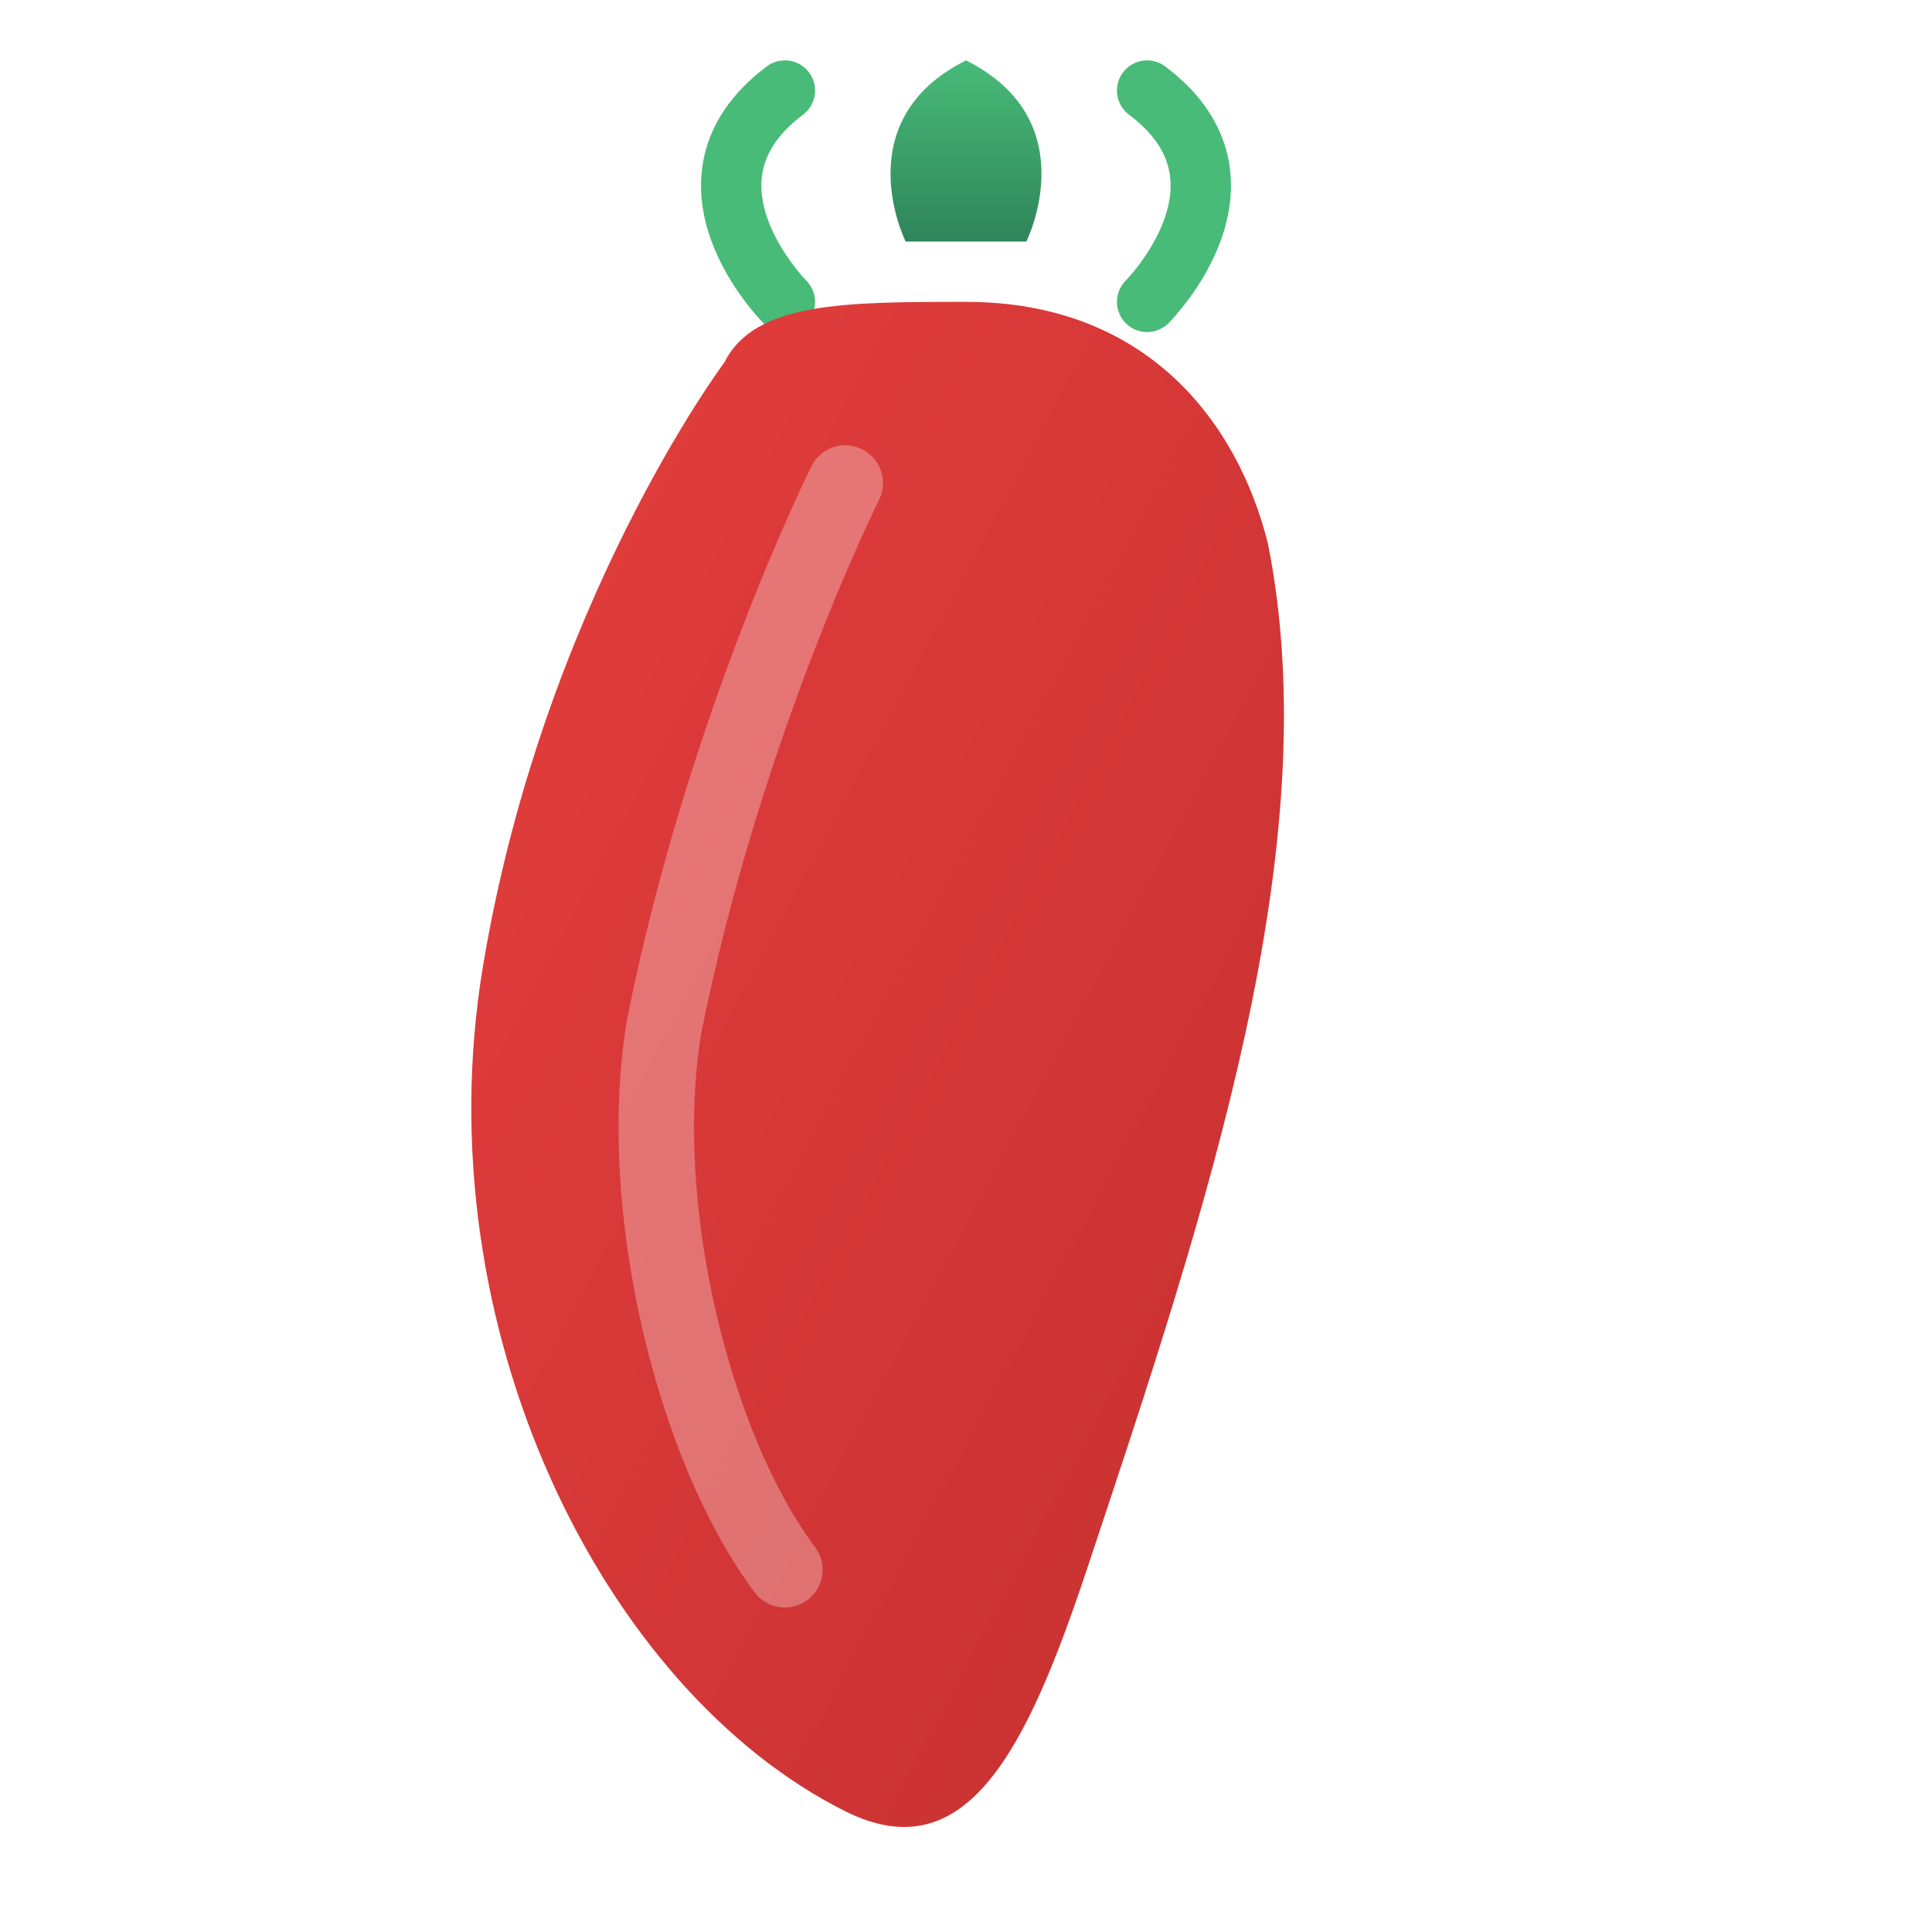
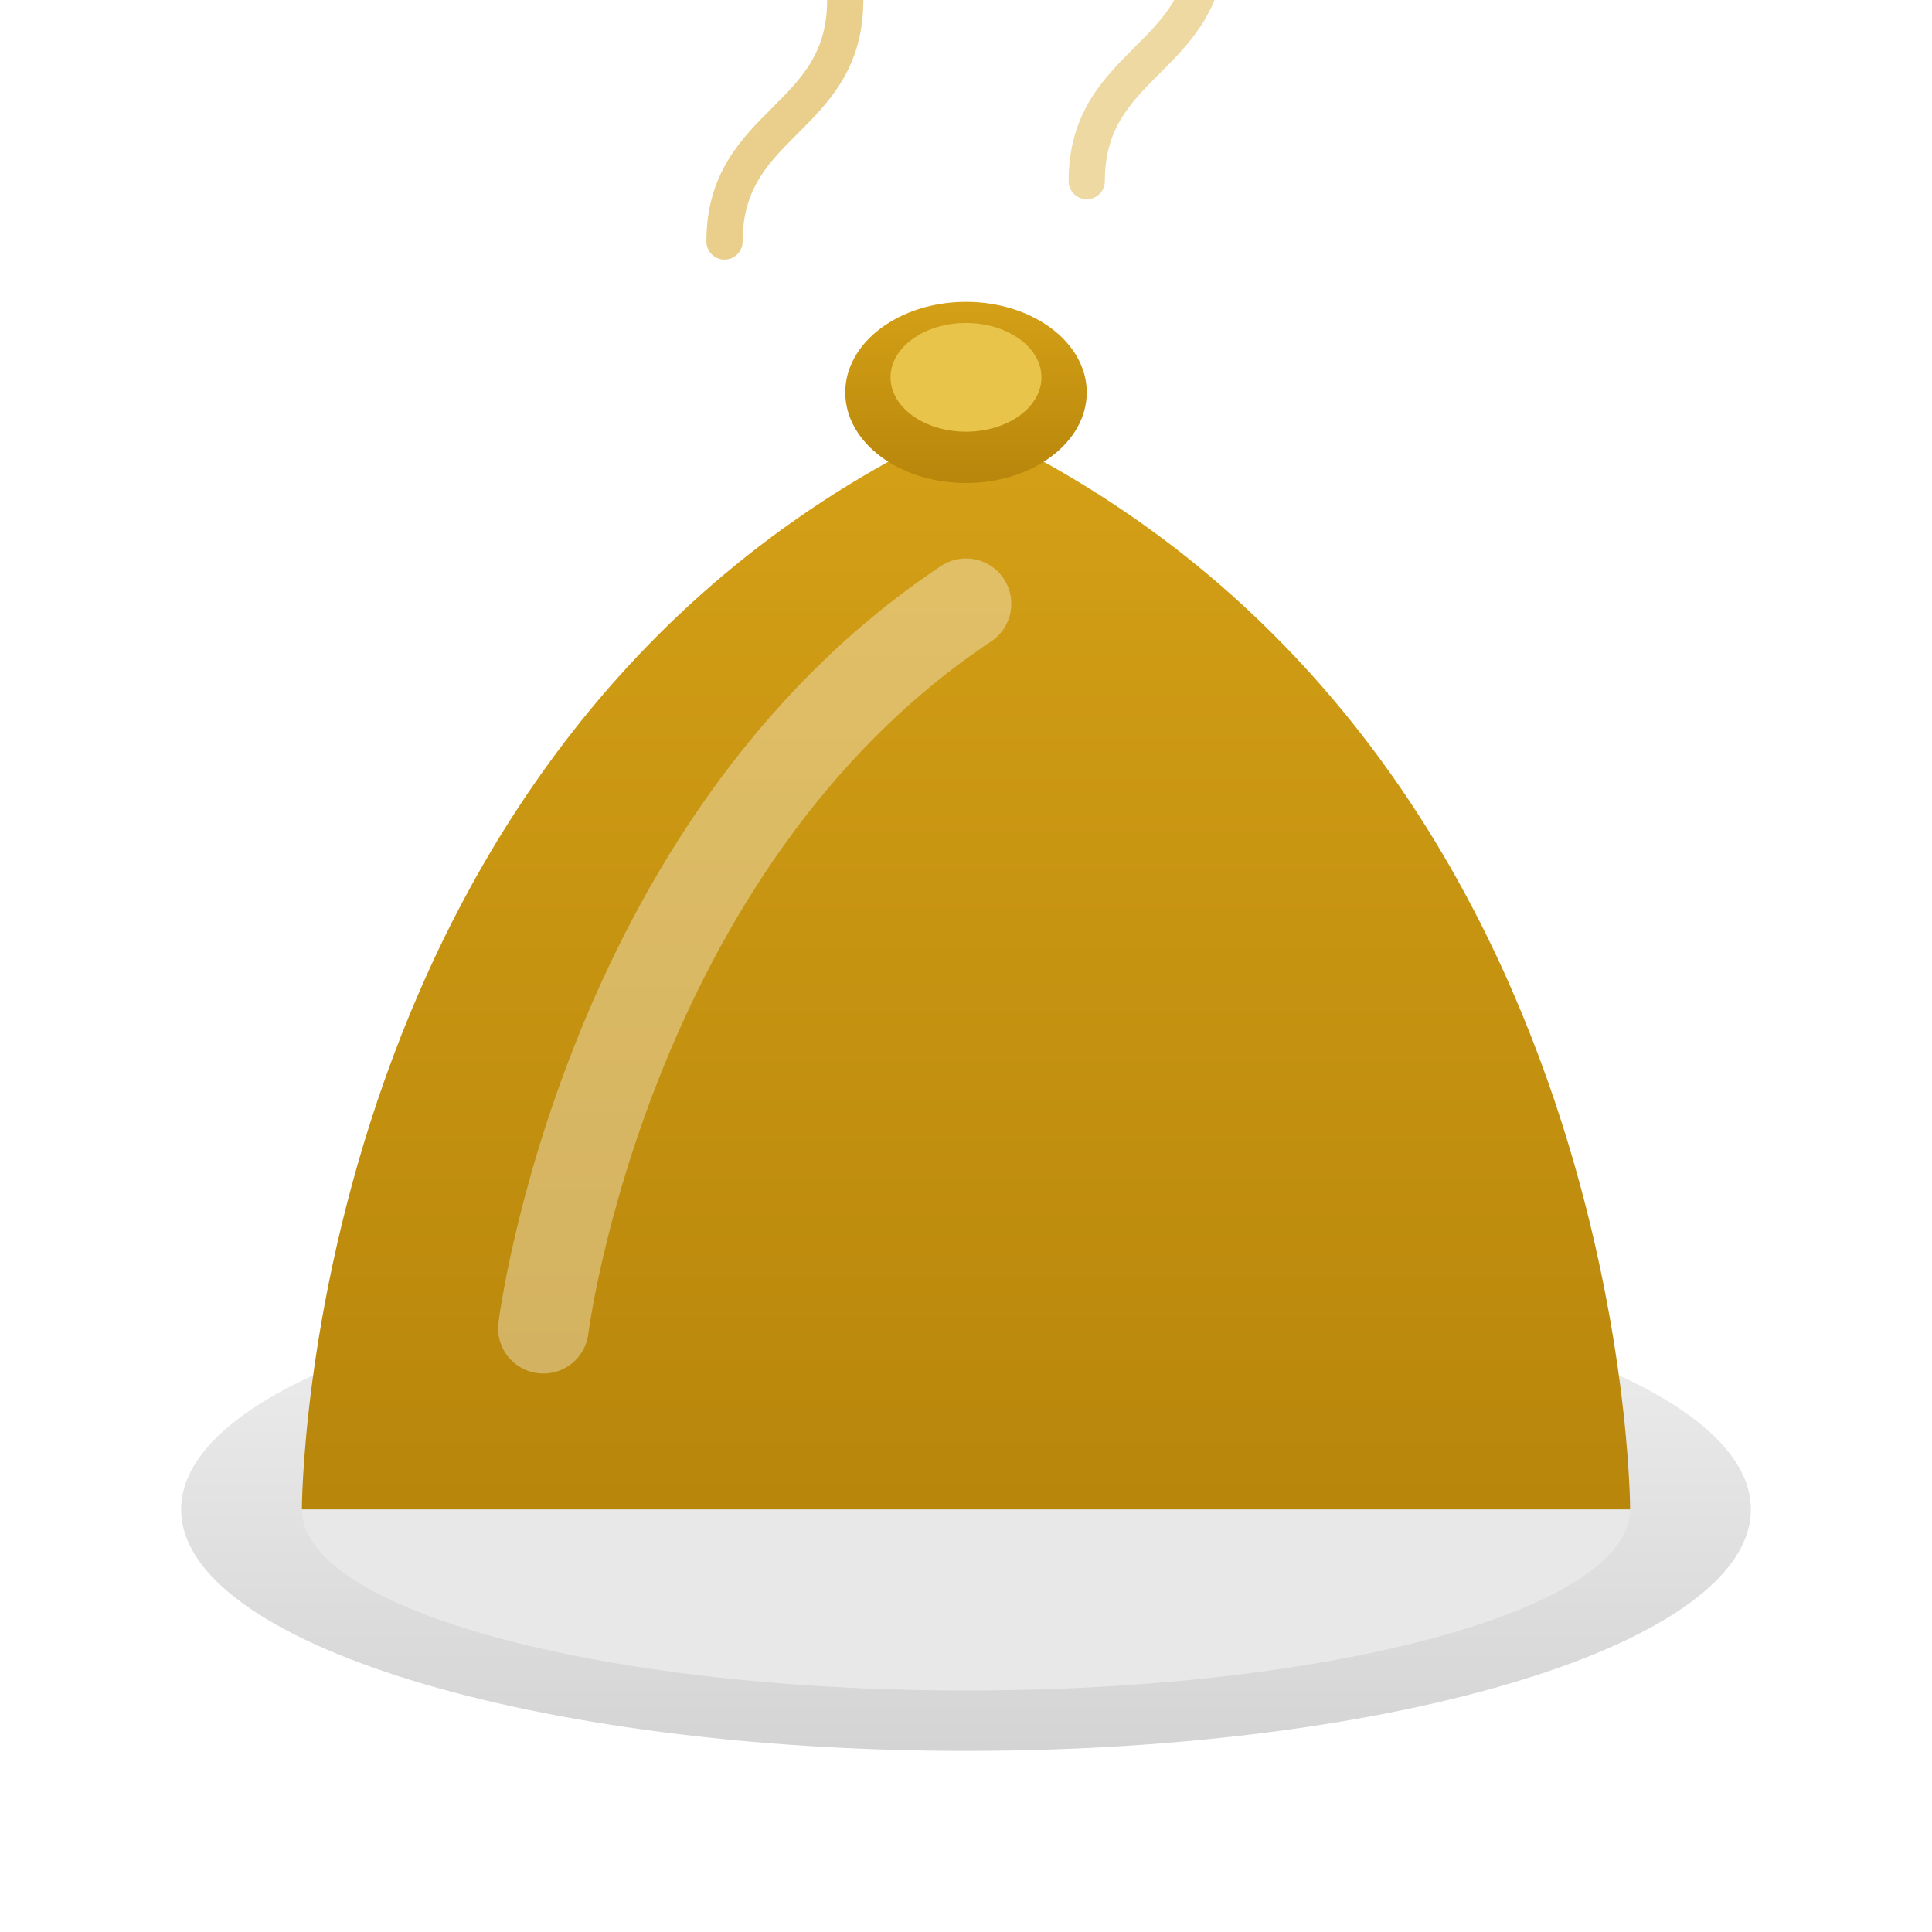
<svg xmlns="http://www.w3.org/2000/svg" viewBox="0 0 64 64">
  <defs>
-     <linearGradient id="chili" x1="0" y1="0" x2="1" y2="1">
-       <stop offset="0%" stop-color="#e53e3e" />
-       <stop offset="100%" stop-color="#c53030" />
+     <linearGradient id="cloche" x1="0" y1="0" x2="0" y2="1">
+       <stop offset="0%" stop-color="#d4a017" />
+       <stop offset="100%" stop-color="#b8860b" />
    </linearGradient>
-     <linearGradient id="stem" x1="0" y1="0" x2="0" y2="1">
-       <stop offset="0%" stop-color="#48bb78" />
-       <stop offset="100%" stop-color="#2f855a" />
+     <linearGradient id="plate" x1="0" y1="0" x2="0" y2="1">
+       <stop offset="0%" stop-color="#f0f0f0" />
+       <stop offset="100%" stop-color="#d4d4d4" />
    </linearGradient>
  </defs>
-   <path d="M30 8 C30 8 28 4 32 2 C36 4 34 8 34 8" fill="url(#stem)" />
-   <path d="M26 10 C26 10 22 6 26 3" stroke="#48bb78" stroke-width="2" fill="none" stroke-linecap="round" />
-   <path d="M38 10 C38 10 42 6 38 3" stroke="#48bb78" stroke-width="2" fill="none" stroke-linecap="round" />
-   <path d="M24 12 C24 12 18 20 16 32 C14 44 20 56 28 60 C32 62 34 58 36 52 C40 40 44 28 42 18 C41 14 38 10 32 10 C28 10 25 10 24 12 Z" fill="url(#chili)" />
-   <path d="M28 16 C28 16 24 24 22 34 C21 40 23 48 26 52" stroke="rgba(255,255,255,0.3)" stroke-width="2.5" fill="none" stroke-linecap="round" />
+   <ellipse cx="32" cy="50" rx="26" ry="8" fill="url(#plate)" />
+   <ellipse cx="32" cy="50" rx="22" ry="6" fill="#e8e8e8" />
+   <path d="M10 50 C10 50 10 24 32 14 C54 24 54 50 54 50" fill="url(#cloche)" />
+   <path d="M18 44 C18 44 20 28 32 20" stroke="rgba(255,255,255,0.35)" stroke-width="3" fill="none" stroke-linecap="round" />
+   <ellipse cx="32" cy="13" rx="4" ry="3" fill="url(#cloche)" />
+   <ellipse cx="32" cy="12.5" rx="2.5" ry="1.8" fill="#e8c44a" />
+   <path d="M24 8 C24 4 28 4 28 0" stroke="#d4a017" stroke-width="1.2" fill="none" stroke-linecap="round" opacity="0.5" />
+   <path d="M36 6 C36 2 40 2 40 -2" stroke="#d4a017" stroke-width="1.2" fill="none" stroke-linecap="round" opacity="0.4" />
</svg>
